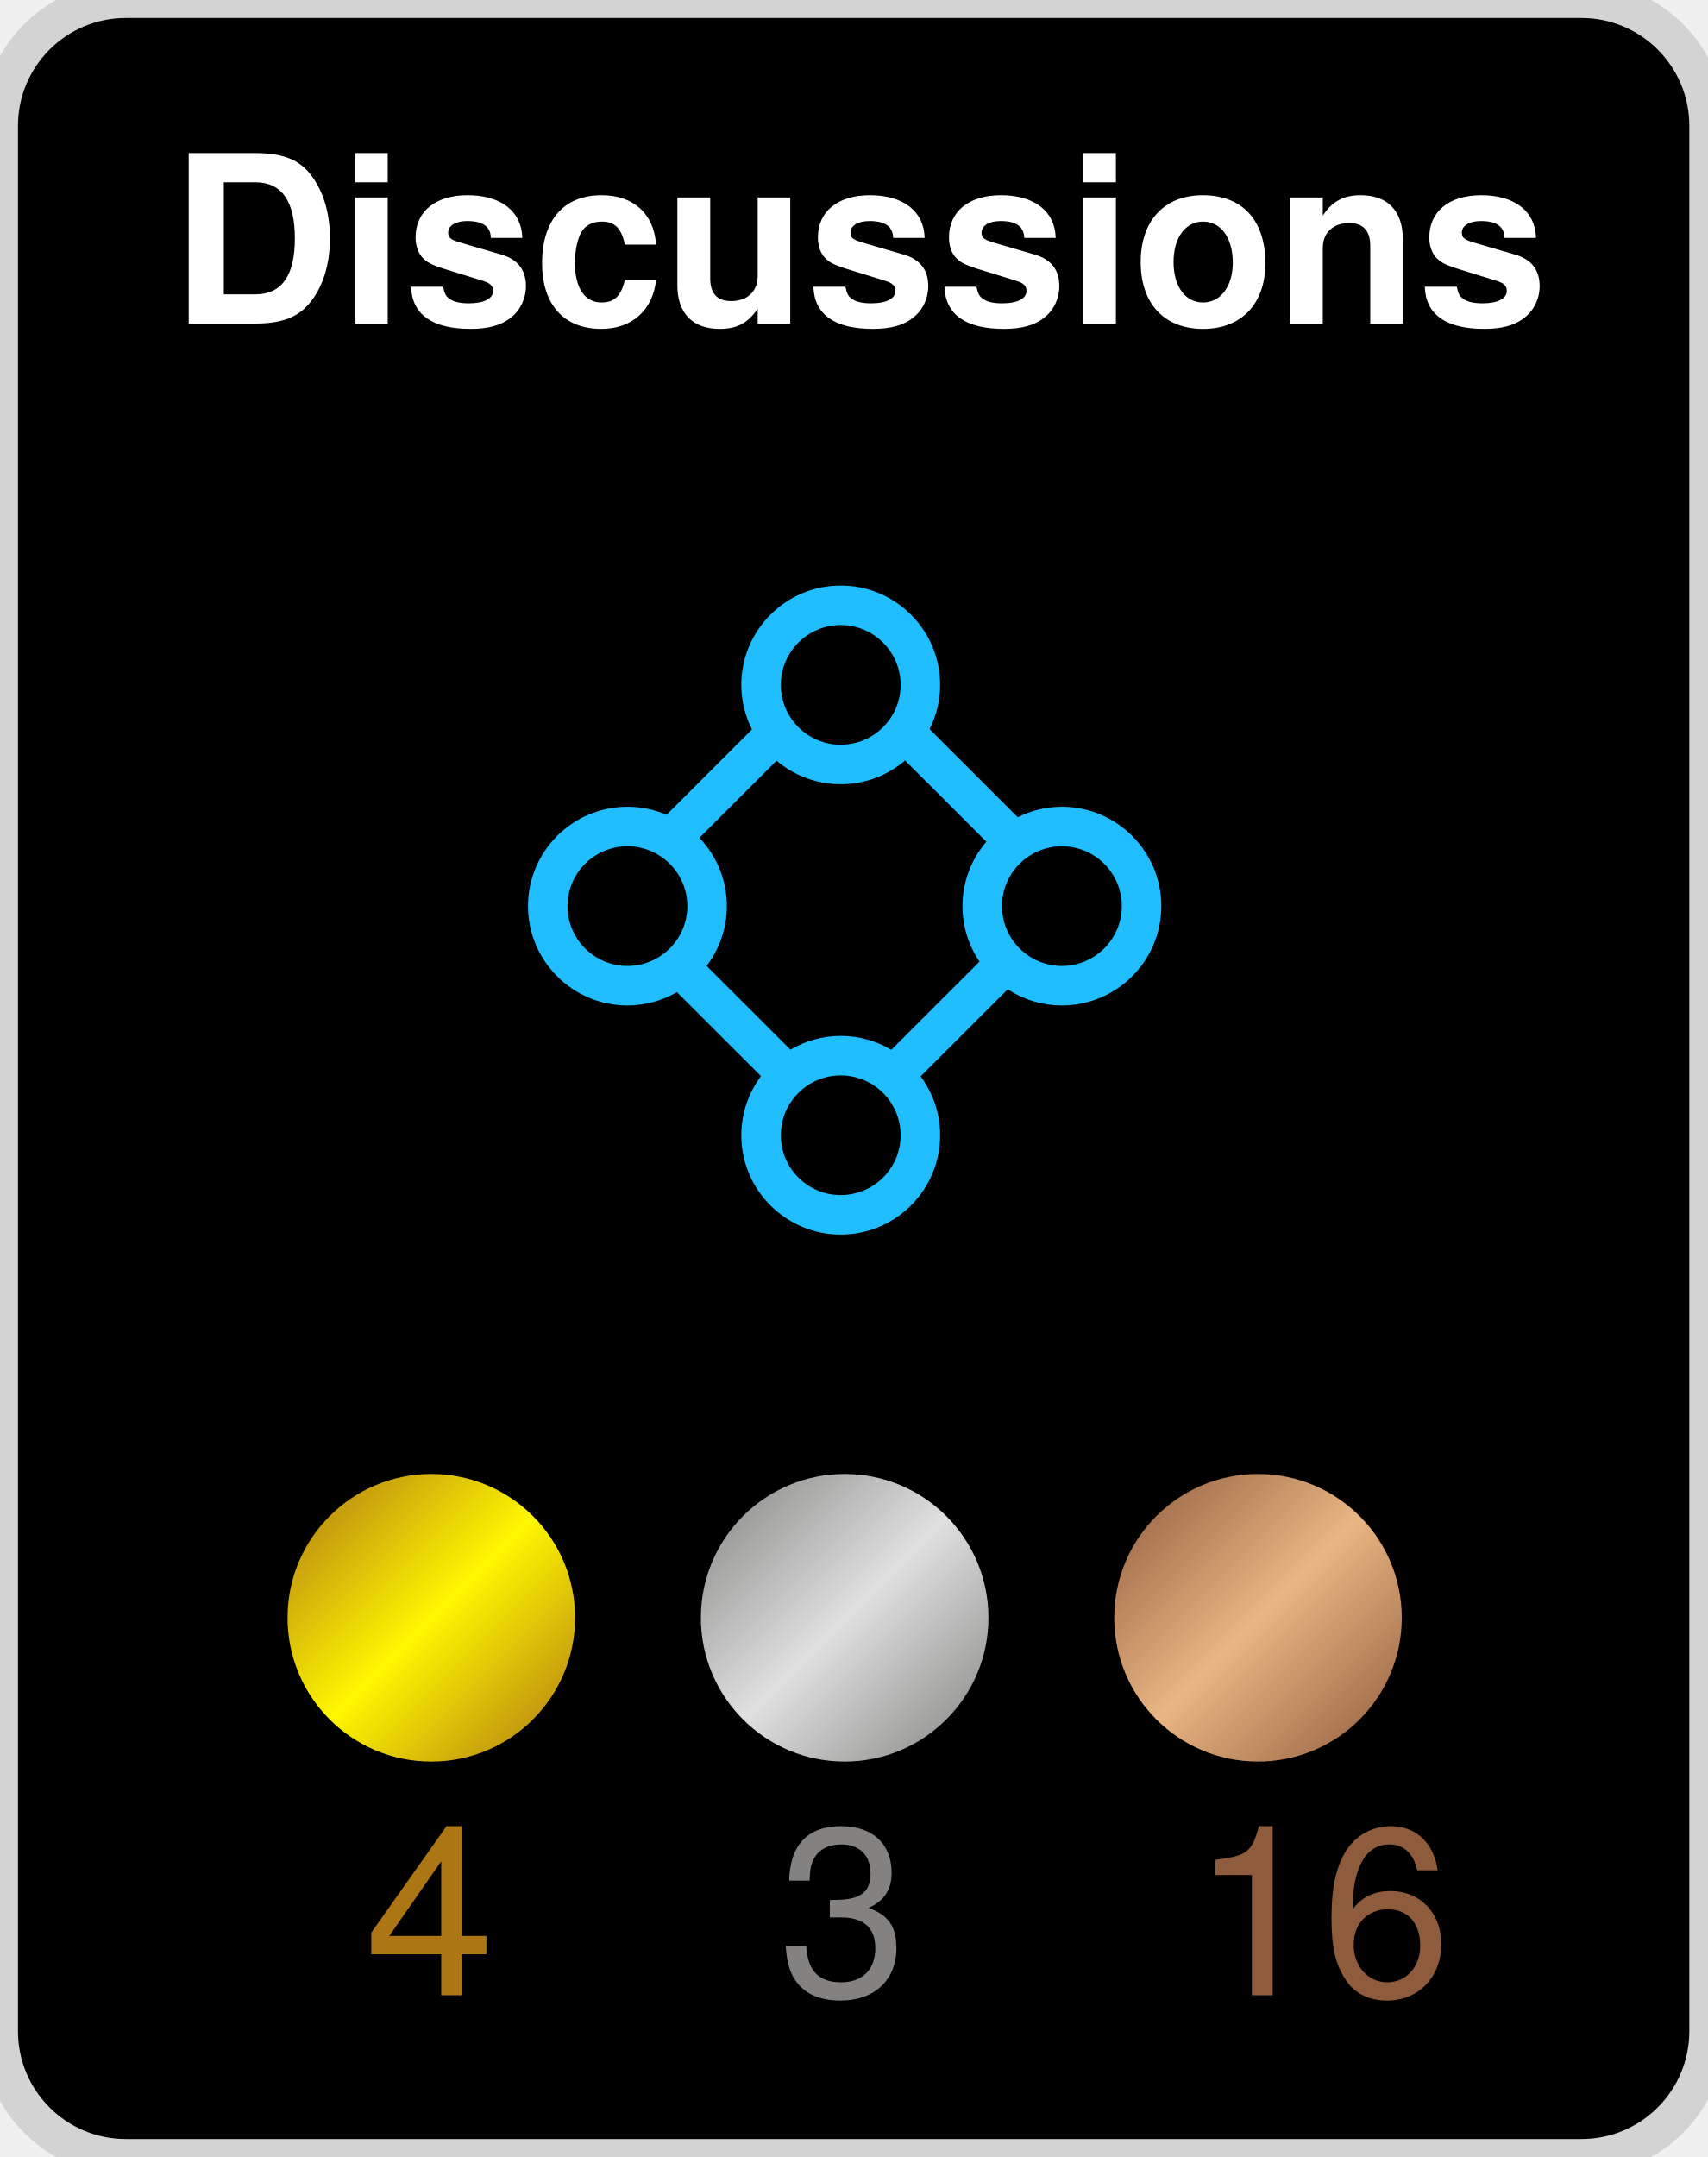
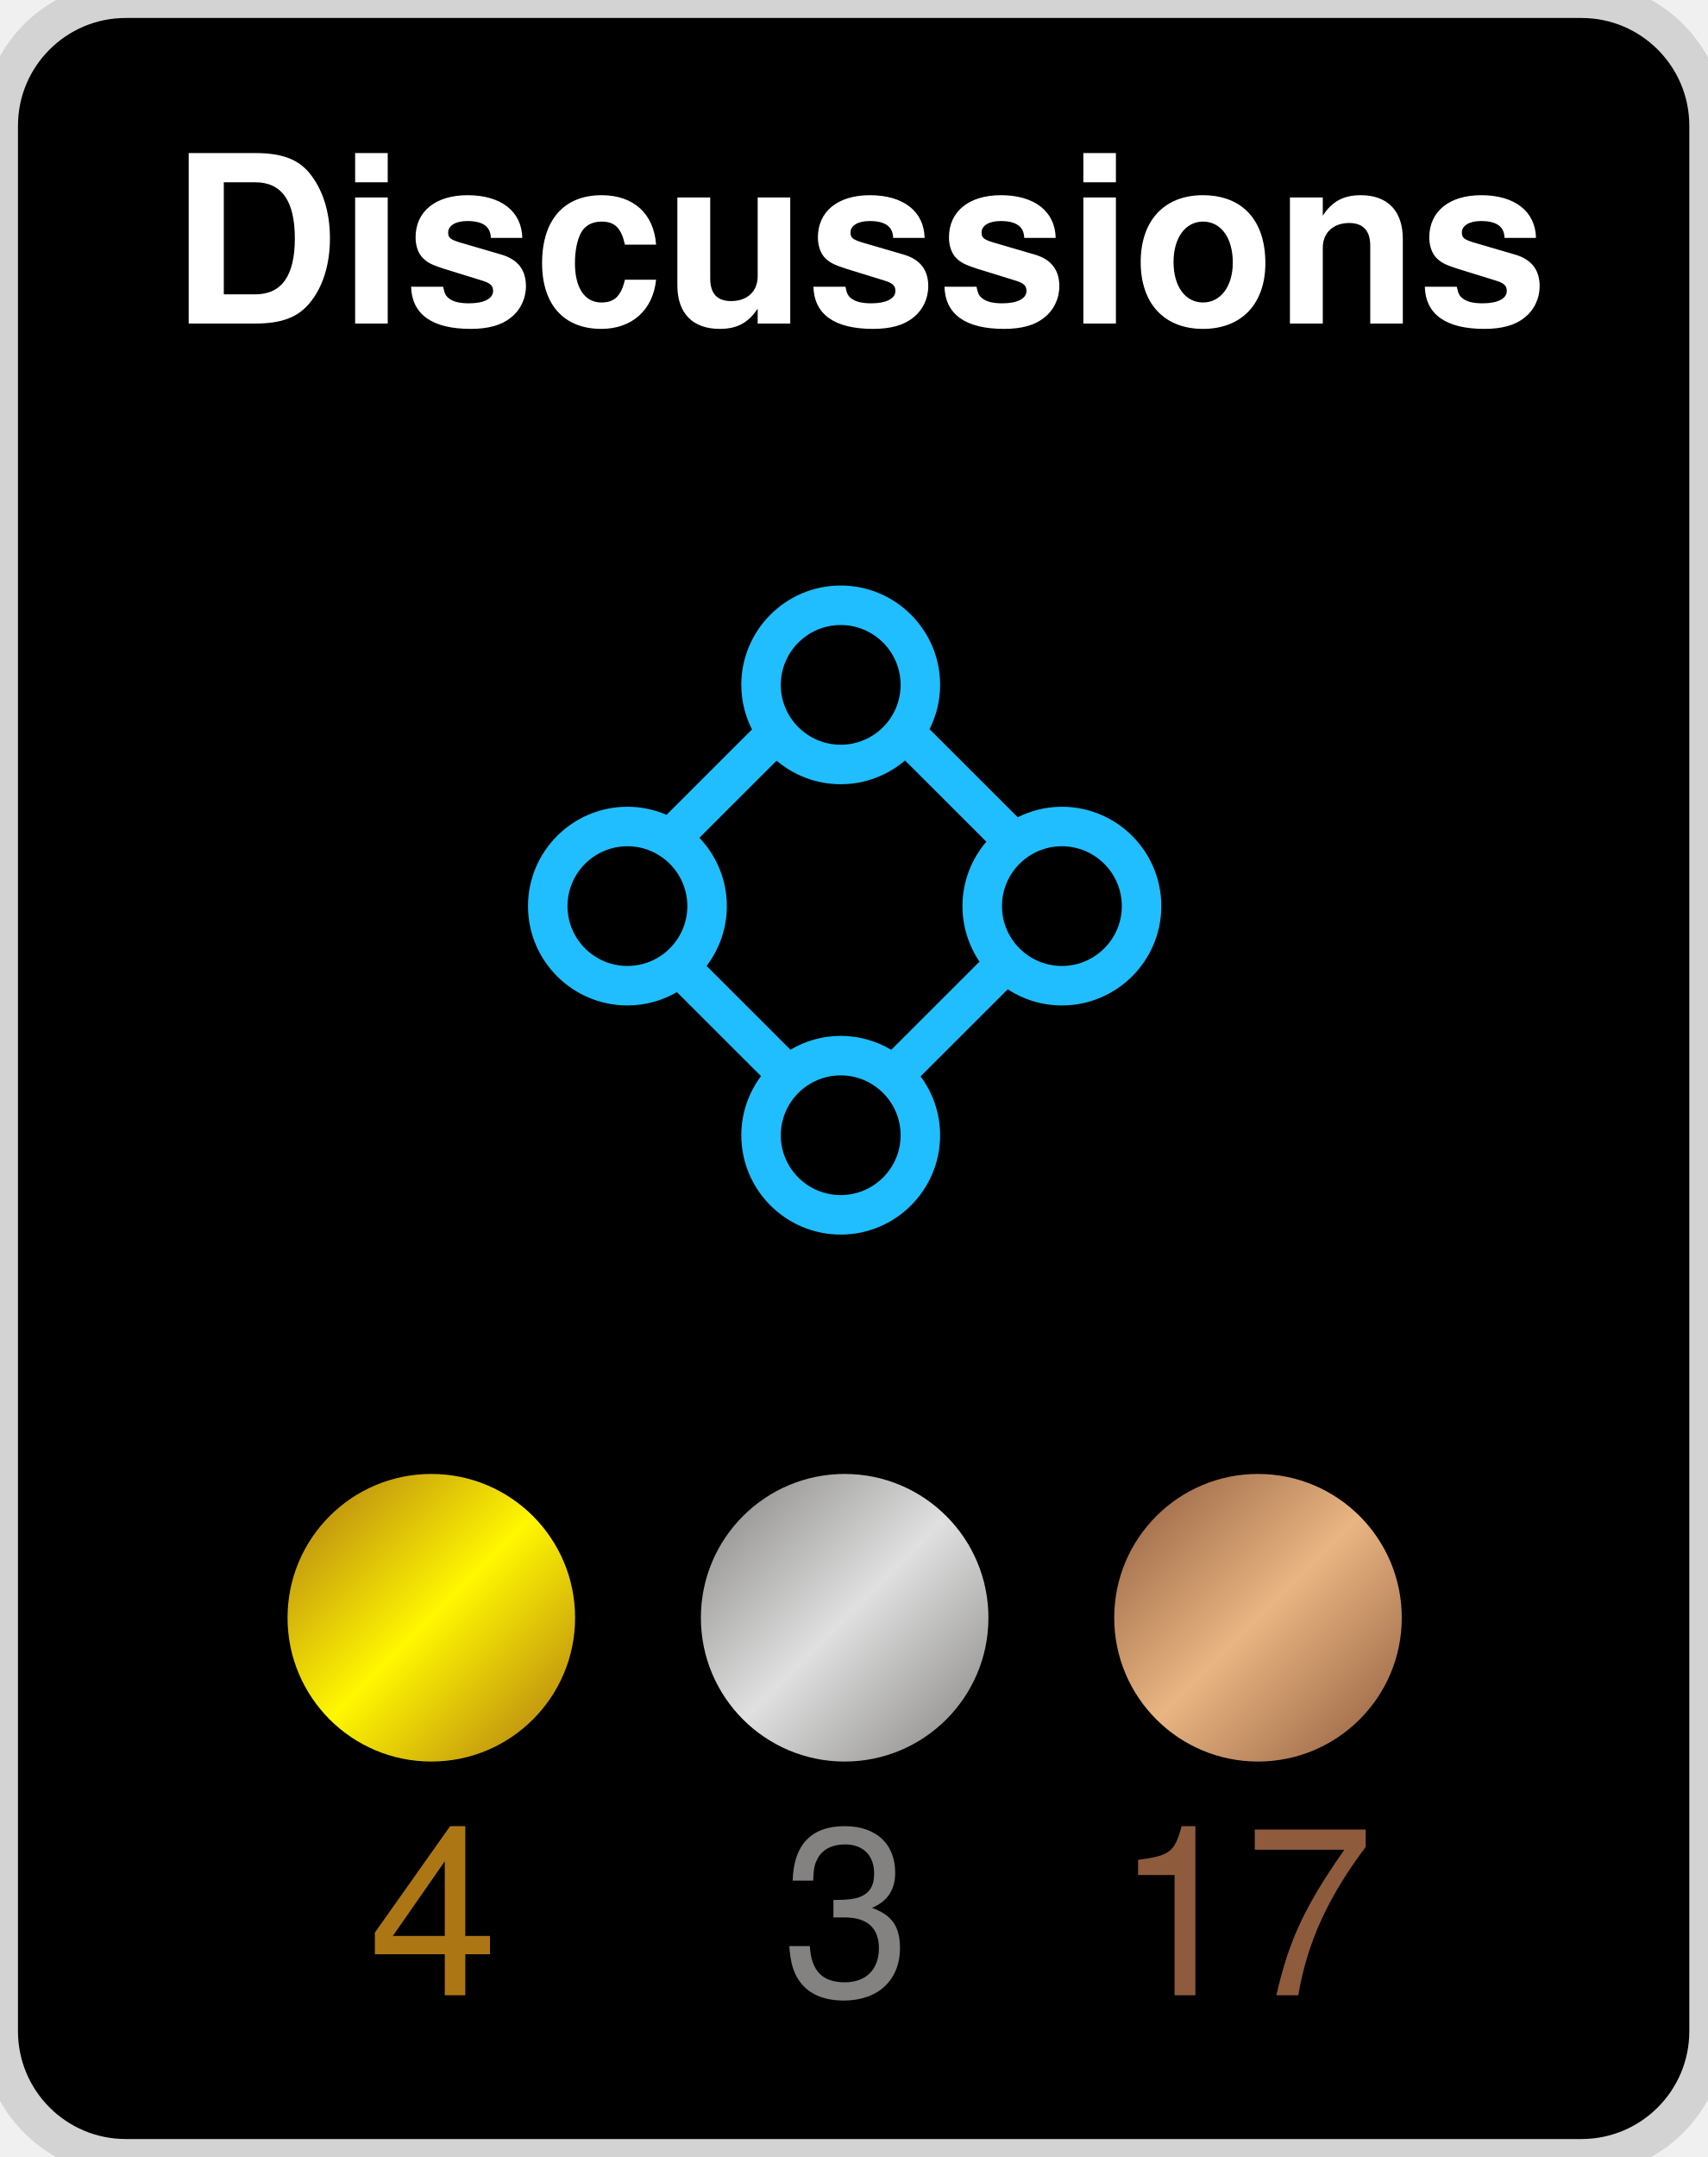
<svg xmlns="http://www.w3.org/2000/svg" version="1.1" width="95" height="120">
  <rect width="95" height="120" stroke-width="2" stroke="#d3d3d3" fill="black" rx="7" ry="7" />
  <svg x="27" y="30">
    <svg width="40" height="41" viewBox="0 0 40 41" fill="none">
      <path fill-rule="evenodd" clip-rule="evenodd" d="M28.754 20.409C28.754 18.573 30.249 17.08 32.088 17.08C33.926 17.08 35.422 18.573 35.422 20.409C35.422 22.245 33.926 23.739 32.088 23.739C30.249 23.739 28.754 22.245 28.754 20.409M16.446 8.102C16.446 6.266 17.942 4.772 19.78 4.772C21.619 4.772 23.114 6.266 23.114 8.102C23.114 9.937 21.619 11.431 19.78 11.431C17.942 11.431 16.446 9.937 16.446 8.102M4.578 20.409C4.578 18.573 6.074 17.08 7.912 17.08C9.751 17.08 11.246 18.573 11.246 20.409C11.246 22.245 9.751 23.739 7.912 23.739C6.074 23.739 4.578 22.245 4.578 20.409M19.78 27.629C18.759 27.629 17.805 27.912 16.983 28.397L12.319 23.737C13.021 22.81 13.444 21.66 13.444 20.409C13.444 18.937 12.861 17.601 11.918 16.609L16.212 12.319C17.177 13.134 18.421 13.629 19.78 13.629C21.145 13.629 22.395 13.129 23.36 12.307L27.884 16.826C27.058 17.793 26.556 19.043 26.556 20.409C26.556 21.553 26.906 22.617 27.503 23.5L22.593 28.405C21.767 27.916 20.808 27.629 19.78 27.629M23.114 33.157C23.114 34.992 21.619 36.486 19.78 36.486C17.942 36.486 16.446 34.992 16.446 33.157C16.446 31.321 17.942 29.827 19.78 29.827C21.619 29.827 23.114 31.321 23.114 33.157M32.088 14.882C31.205 14.882 30.372 15.095 29.63 15.465L24.725 10.565C25.097 9.822 25.312 8.987 25.312 8.102C25.312 5.054 22.83 2.574 19.78 2.574C16.73 2.574 14.249 5.054 14.249 8.102C14.249 8.994 14.466 9.834 14.843 10.58L10.089 15.33C9.42 15.042 8.685 14.882 7.912 14.882C4.862 14.882 2.38 17.361 2.38 20.409C2.38 23.457 4.862 25.936 7.912 25.936C8.916 25.936 9.855 25.664 10.668 25.195L15.345 29.867C14.66 30.788 14.249 31.924 14.249 33.157C14.249 36.205 16.73 38.684 19.78 38.684C22.83 38.684 25.312 36.205 25.312 33.157C25.312 31.93 24.905 30.799 24.225 29.881L29.074 25.038C29.942 25.604 30.976 25.936 32.088 25.936C35.138 25.936 37.62 23.457 37.62 20.409C37.62 17.361 35.138 14.882 32.088 14.882" fill="#20BEFF" />
    </svg>
  </svg>
  <defs>
    <linearGradient x1="0%" y1="0%" x2="100%" y2="100%" id="goldGradient">
      <stop stop-color="#ad7615" offset="0" />
      <stop stop-color="#fff700" offset="0.5" />
      <stop stop-color="#ad7615" offset="1" />
      <animate attributeName="x1" from="50%" to="0%" dur="4s" repeatCount="indefinite" />
      <animate attributeName="y1" from="50%" to="0%" dur="4s" repeatCount="indefinite" />
    </linearGradient>
    <linearGradient x1="0%" y1="0%" x2="100%" y2="100%" id="silverGradient">
      <stop stop-color="#838280" offset="0" />
      <stop stop-color="#e0e0e0" offset="0.5" />
      <stop stop-color="#838280" offset="1" />
      <animate attributeName="x1" from="50%" to="0%" dur="4s" repeatCount="indefinite" />
      <animate attributeName="y1" from="50%" to="0%" dur="4s" repeatCount="indefinite" />
    </linearGradient>
    <linearGradient x1="0%" y1="0%" x2="100%" y2="100%" id="bronzeGradient">
      <stop stop-color="#8e5b3d" offset="0" />
      <stop stop-color="#e9b582" offset="0.5" />
      <stop stop-color="#8e5b3d" offset="1" />
      <animate attributeName="x1" from="50%" to="0%" dur="4s" repeatCount="indefinite" />
      <animate attributeName="y1" from="50%" to="0%" dur="4s" repeatCount="indefinite" />
    </linearGradient>
  </defs>
  <circle r="8" cx="24" cy="90" fill="url(#goldGradient)" />
  <circle r="8" cx="47" cy="90" fill="url(#silverGradient)" />
  <circle r="8" cx="70" cy="90" fill="url(#bronzeGradient)" />
  <text x="9.5" y="18" font-family="'Ubuntu','Helvetica', 'Arial', sans-serif" font-weight="bold" font-size="13" fill="white">Discussions</text>
-   <text x="20.3" y="111" font-family="'Ubuntu', 'Helvetica', 'Arial', sans-serif" font-size="13" fill="#AD7615">4</text>
-   <text x="43.3" y="111" font-family="'Ubuntu', 'Helvetica', 'Arial', sans-serif" font-size="13" fill="#838280">3</text>
-   <text x="66.3" y="111" font-family="'Ubuntu', 'Helvetica', 'Arial', sans-serif" font-size="13" fill="#8E5B3D">16</text>
+   <text x="20.5" y="111" font-family="'Ubuntu', 'Helvetica', 'Arial', sans-serif" font-size="13" fill="#AD7615">4</text>
+   <text x="43.5" y="111" font-family="'Ubuntu', 'Helvetica', 'Arial', sans-serif" font-size="13" fill="#838280">3</text>
+   <text x="62" y="111" font-family="'Ubuntu', 'Helvetica', 'Arial', sans-serif" font-size="13" fill="#8E5B3D">17</text>
</svg>
